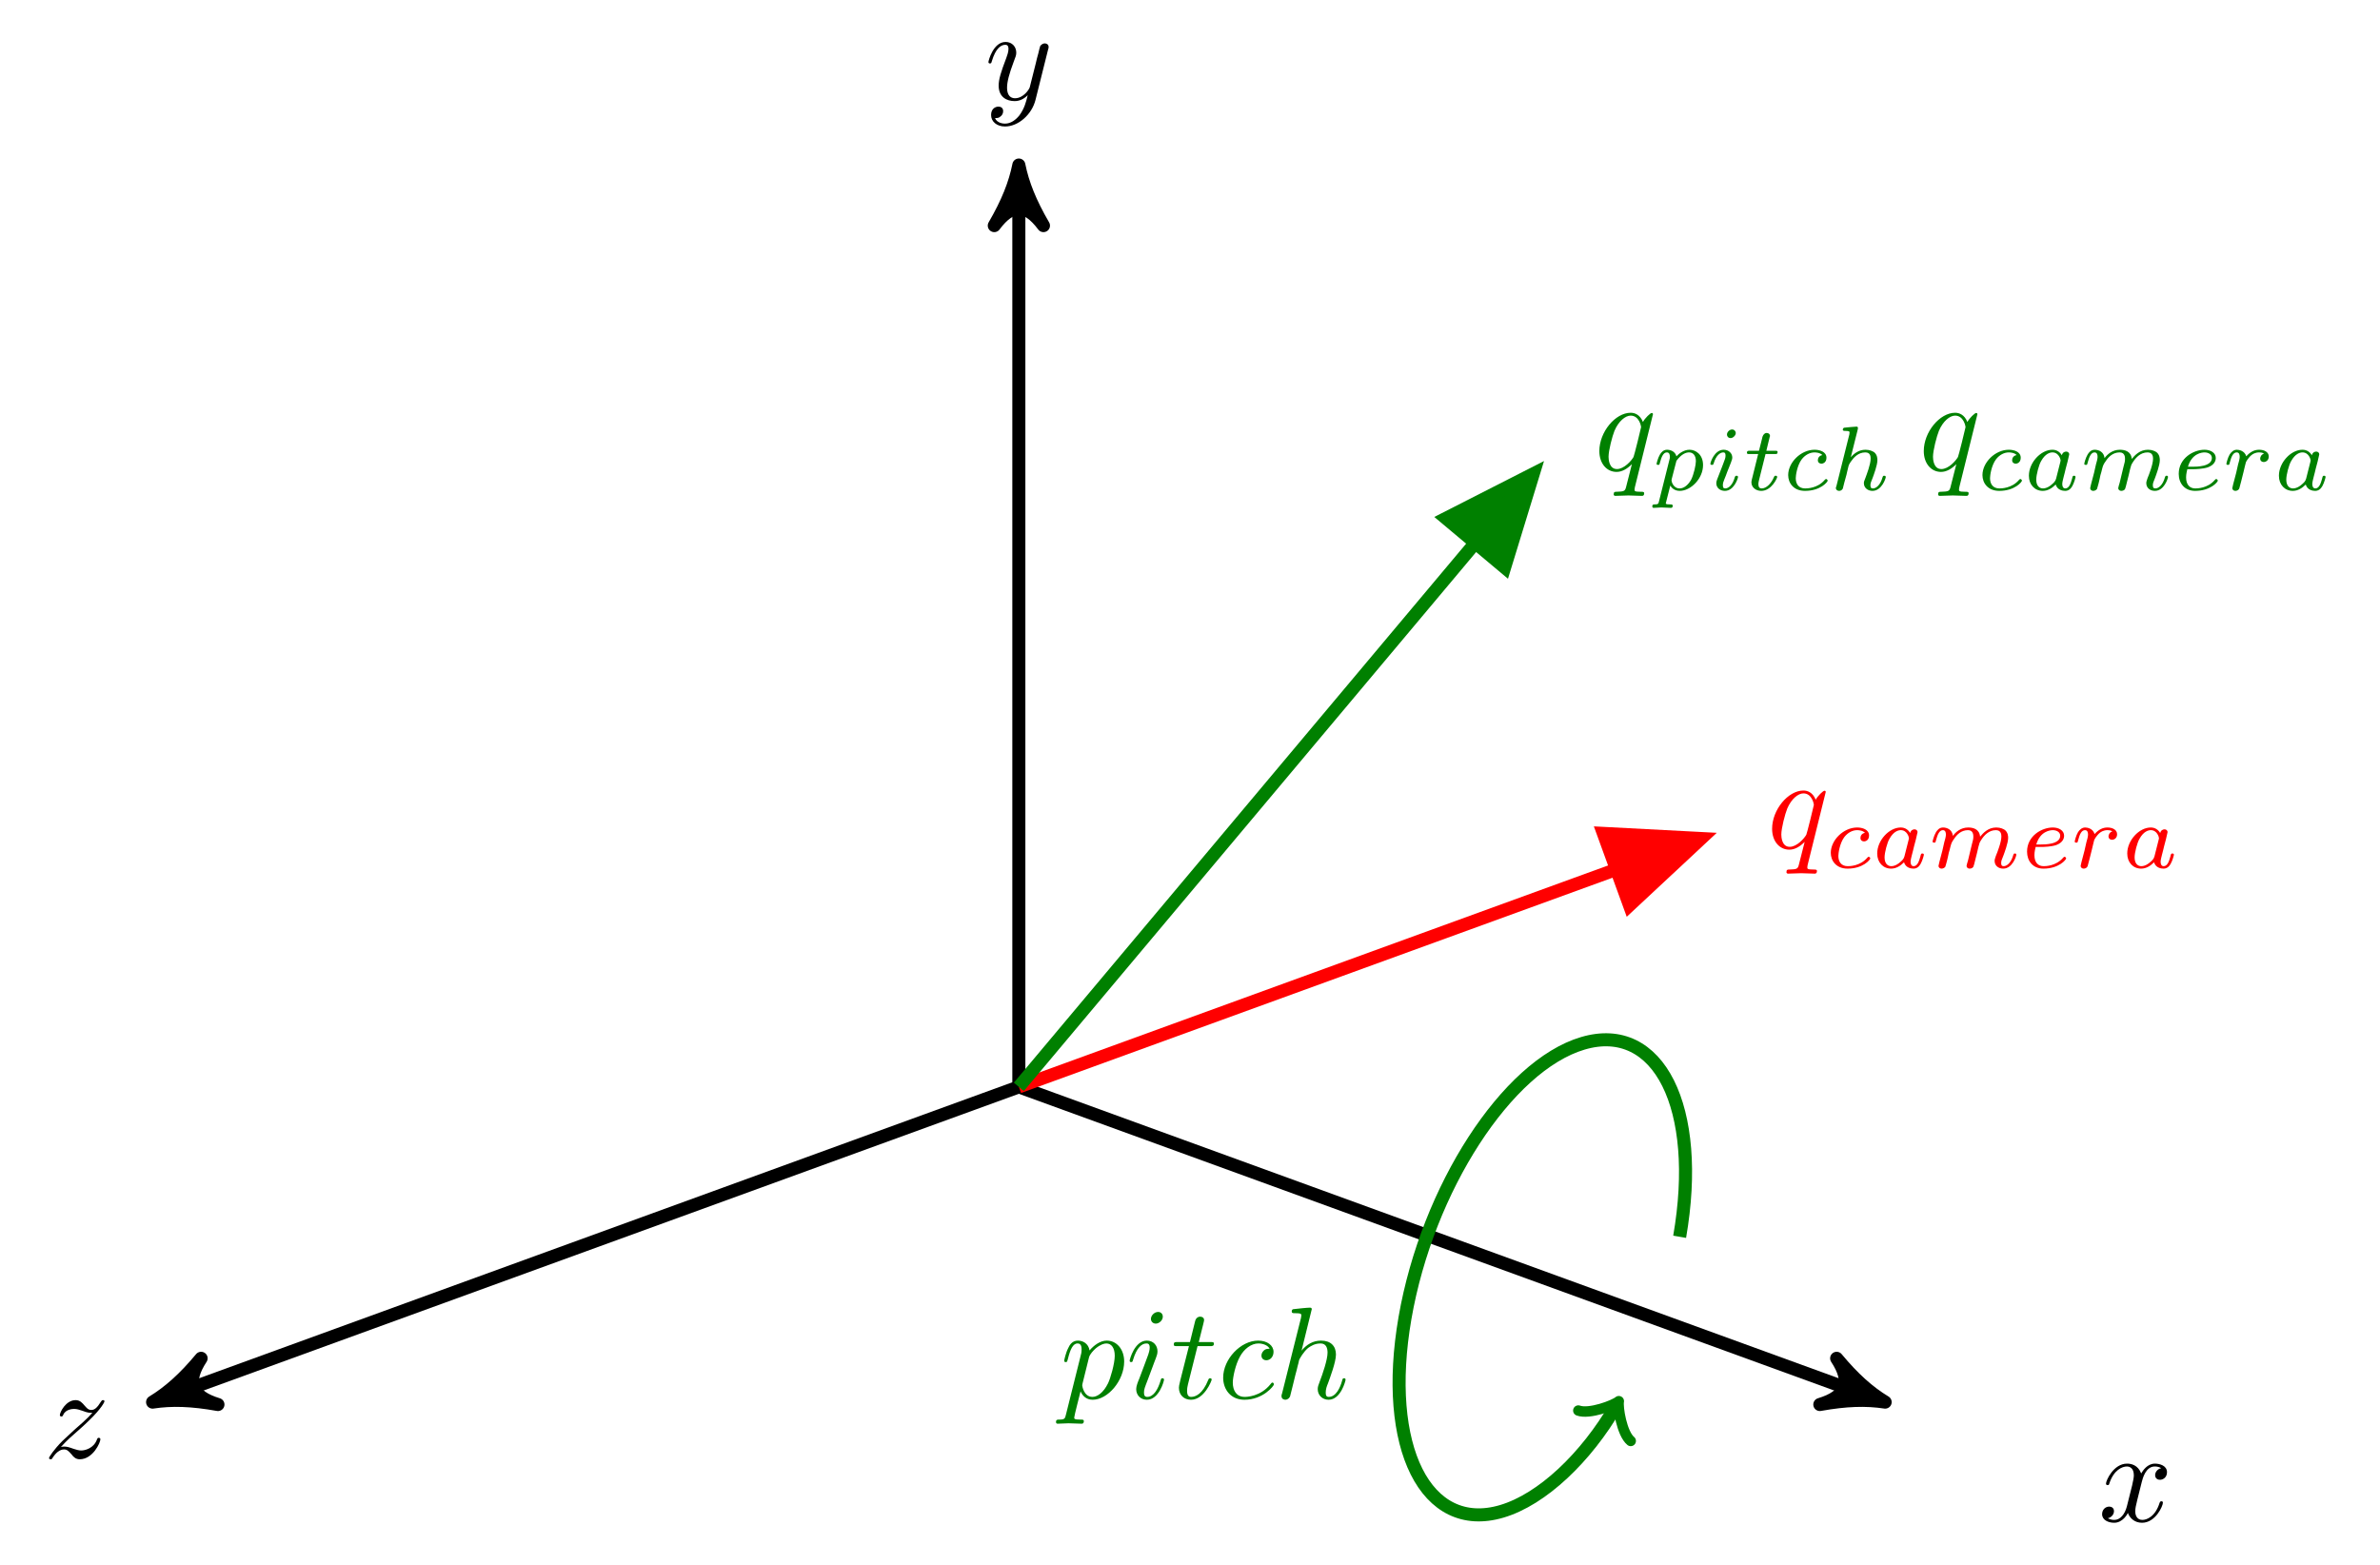
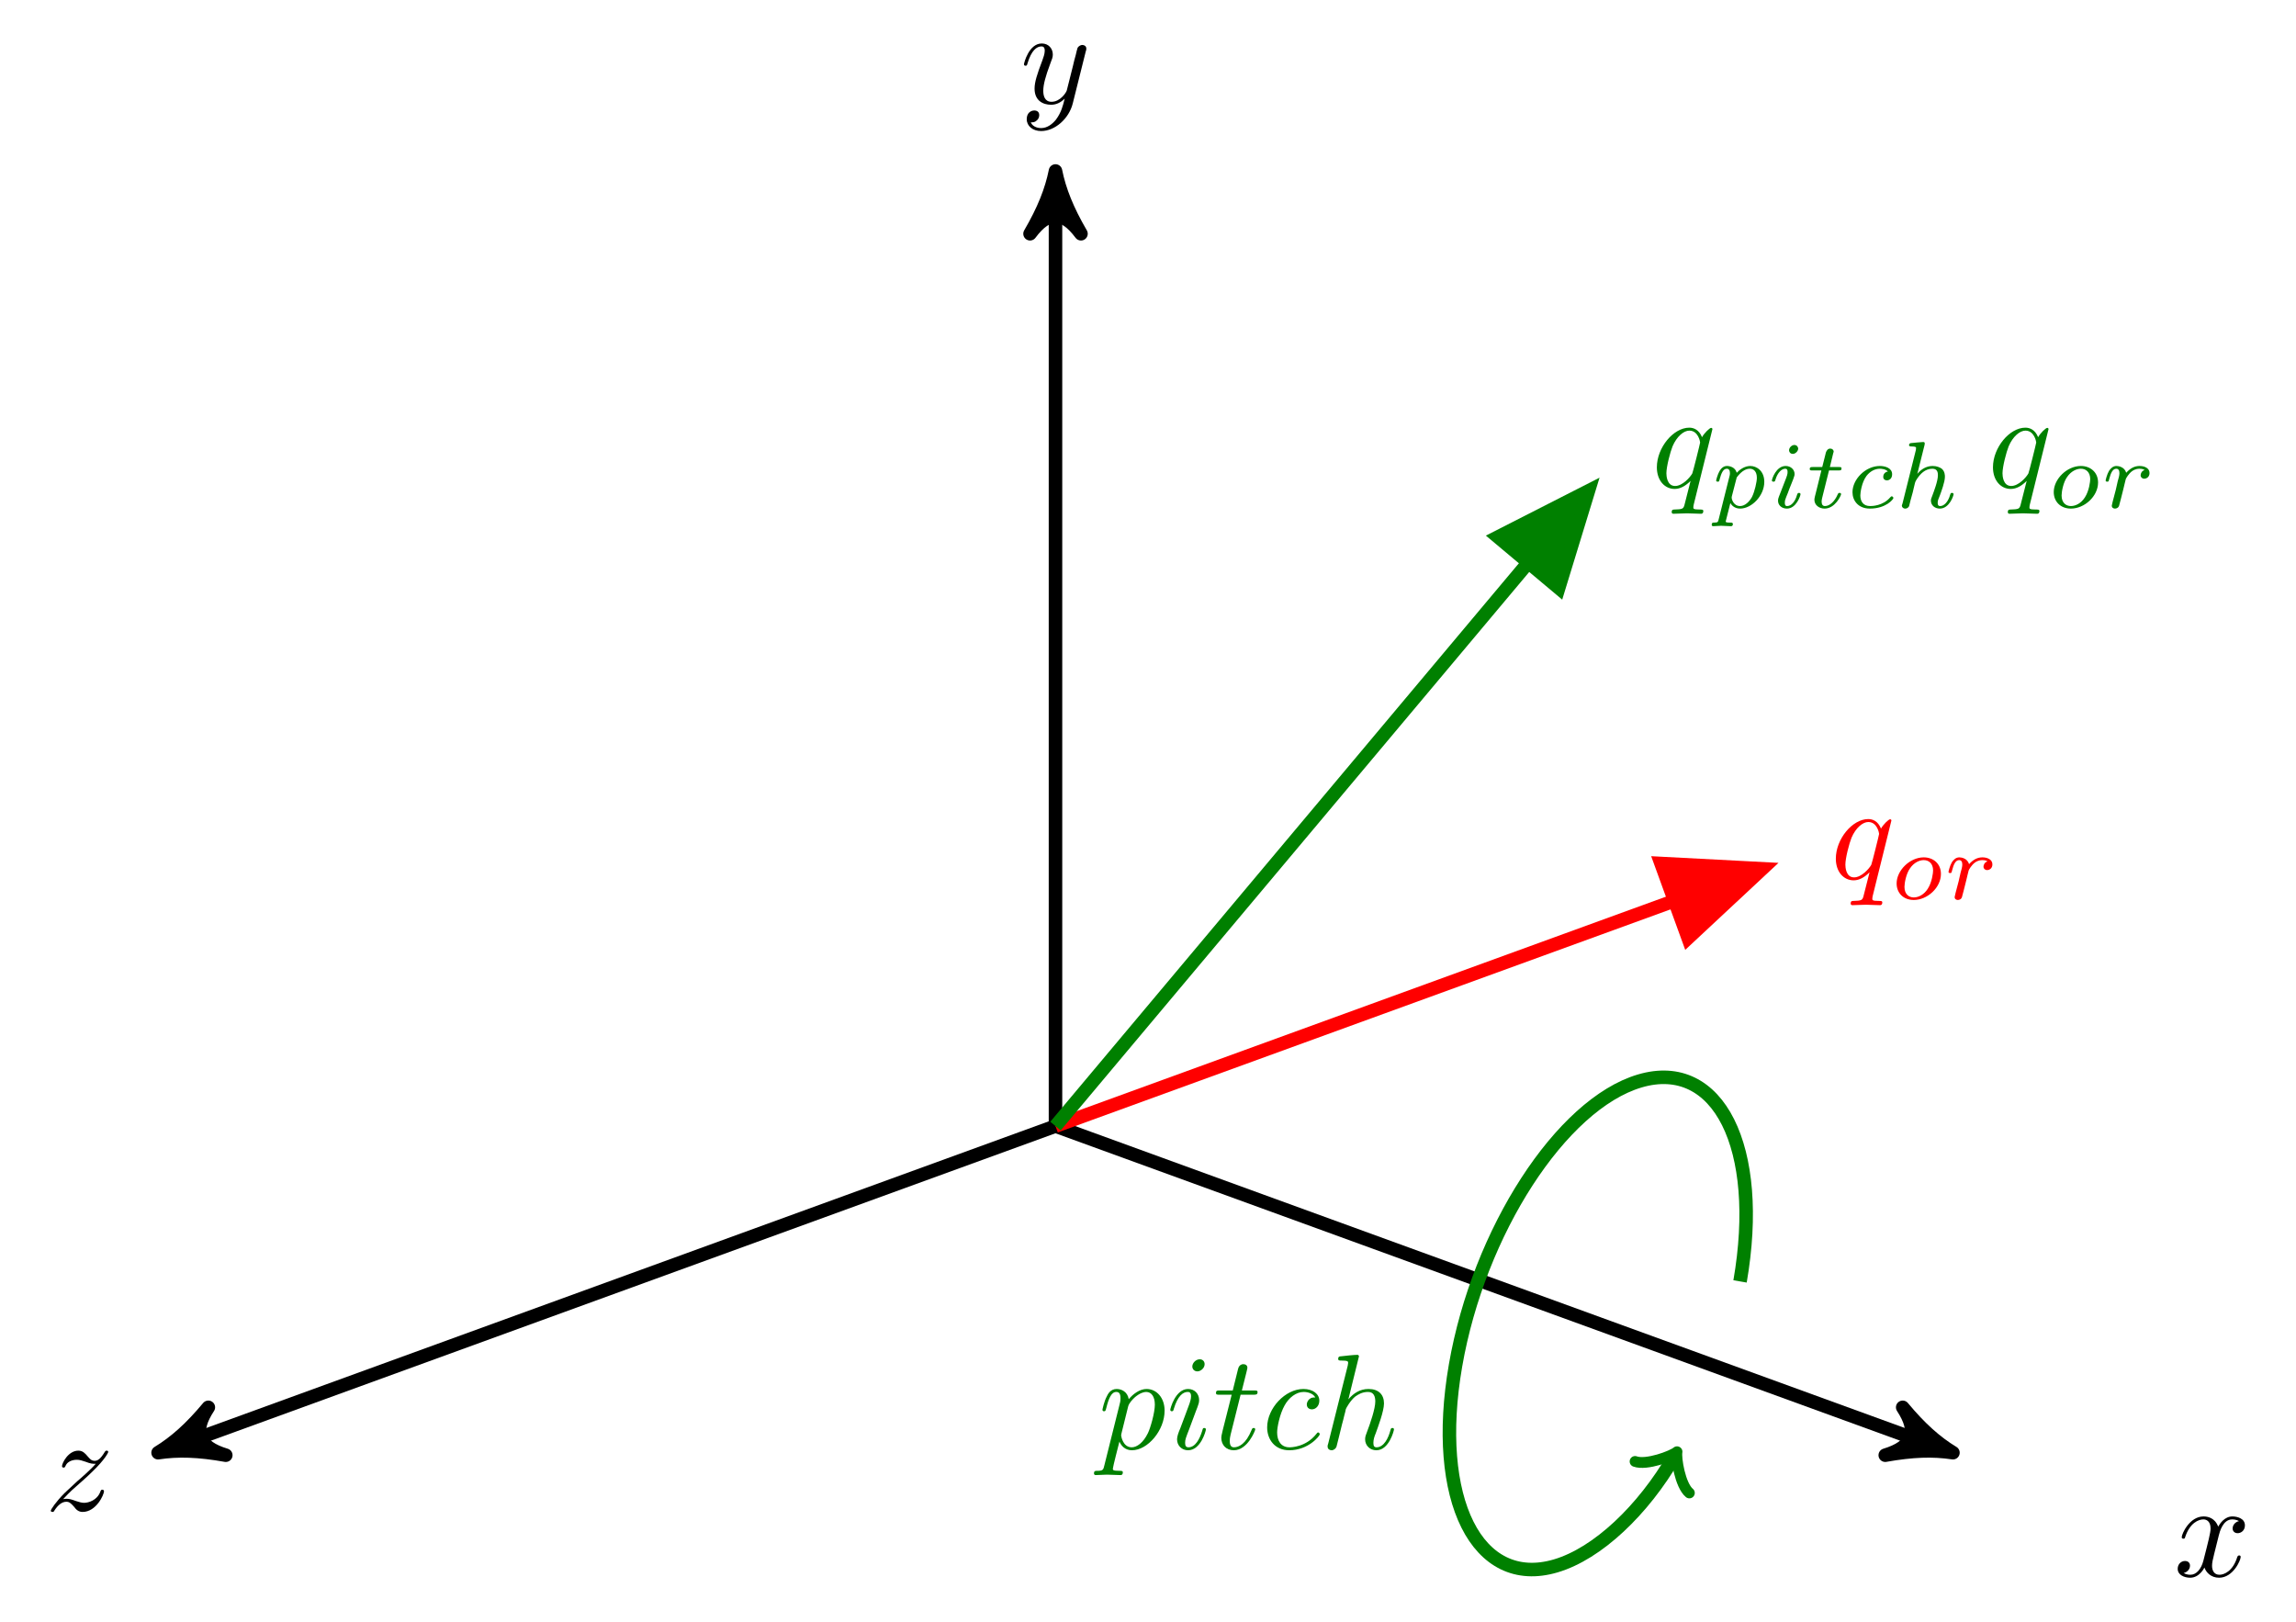
- <svg xmlns="http://www.w3.org/2000/svg" xmlns:xlink="http://www.w3.org/1999/xlink" width="181.676" height="119.457" viewBox="0 0 181.676 119.457">
+ <svg xmlns="http://www.w3.org/2000/svg" xmlns:xlink="http://www.w3.org/1999/xlink" width="169.18" height="119.457" viewBox="0 0 169.18 119.457">
  <defs>
    <g>
      <g id="glyph-0-0">
        <path d="M 3.328 -3.016 C 3.391 -3.266 3.625 -4.188 4.312 -4.188 C 4.359 -4.188 4.609 -4.188 4.812 -4.062 C 4.531 -4 4.344 -3.766 4.344 -3.516 C 4.344 -3.359 4.453 -3.172 4.719 -3.172 C 4.938 -3.172 5.25 -3.344 5.25 -3.75 C 5.25 -4.266 4.672 -4.406 4.328 -4.406 C 3.75 -4.406 3.406 -3.875 3.281 -3.656 C 3.031 -4.312 2.5 -4.406 2.203 -4.406 C 1.172 -4.406 0.594 -3.125 0.594 -2.875 C 0.594 -2.766 0.703 -2.766 0.719 -2.766 C 0.797 -2.766 0.828 -2.797 0.844 -2.875 C 1.188 -3.938 1.844 -4.188 2.188 -4.188 C 2.375 -4.188 2.719 -4.094 2.719 -3.516 C 2.719 -3.203 2.547 -2.547 2.188 -1.141 C 2.031 -0.531 1.672 -0.109 1.234 -0.109 C 1.172 -0.109 0.953 -0.109 0.734 -0.234 C 0.984 -0.297 1.203 -0.5 1.203 -0.781 C 1.203 -1.047 0.984 -1.125 0.844 -1.125 C 0.531 -1.125 0.297 -0.875 0.297 -0.547 C 0.297 -0.094 0.781 0.109 1.219 0.109 C 1.891 0.109 2.25 -0.594 2.266 -0.641 C 2.391 -0.281 2.75 0.109 3.344 0.109 C 4.375 0.109 4.938 -1.172 4.938 -1.422 C 4.938 -1.531 4.859 -1.531 4.828 -1.531 C 4.734 -1.531 4.719 -1.484 4.688 -1.422 C 4.359 -0.344 3.688 -0.109 3.375 -0.109 C 2.984 -0.109 2.828 -0.422 2.828 -0.766 C 2.828 -0.984 2.875 -1.203 2.984 -1.641 Z M 3.328 -3.016 " />
      </g>
      <g id="glyph-0-1">
        <path d="M 4.844 -3.797 C 4.891 -3.938 4.891 -3.953 4.891 -4.031 C 4.891 -4.203 4.75 -4.297 4.594 -4.297 C 4.5 -4.297 4.344 -4.234 4.25 -4.094 C 4.234 -4.031 4.141 -3.734 4.109 -3.547 C 4.031 -3.297 3.969 -3.016 3.906 -2.75 L 3.453 -0.953 C 3.422 -0.812 2.984 -0.109 2.328 -0.109 C 1.828 -0.109 1.719 -0.547 1.719 -0.922 C 1.719 -1.375 1.891 -2 2.219 -2.875 C 2.375 -3.281 2.422 -3.391 2.422 -3.594 C 2.422 -4.031 2.109 -4.406 1.609 -4.406 C 0.656 -4.406 0.297 -2.953 0.297 -2.875 C 0.297 -2.766 0.391 -2.766 0.406 -2.766 C 0.516 -2.766 0.516 -2.797 0.562 -2.953 C 0.844 -3.891 1.234 -4.188 1.578 -4.188 C 1.656 -4.188 1.828 -4.188 1.828 -3.875 C 1.828 -3.625 1.719 -3.359 1.656 -3.172 C 1.25 -2.109 1.078 -1.547 1.078 -1.078 C 1.078 -0.188 1.703 0.109 2.297 0.109 C 2.688 0.109 3.016 -0.062 3.297 -0.344 C 3.172 0.172 3.047 0.672 2.656 1.203 C 2.391 1.531 2.016 1.828 1.562 1.828 C 1.422 1.828 0.969 1.797 0.797 1.406 C 0.953 1.406 1.094 1.406 1.219 1.281 C 1.328 1.203 1.422 1.062 1.422 0.875 C 1.422 0.562 1.156 0.531 1.062 0.531 C 0.828 0.531 0.5 0.688 0.5 1.172 C 0.5 1.672 0.938 2.047 1.562 2.047 C 2.578 2.047 3.609 1.141 3.891 0.016 Z M 4.844 -3.797 " />
      </g>
      <g id="glyph-0-2">
        <path d="M 1.328 -0.828 C 1.859 -1.406 2.156 -1.656 2.516 -1.969 C 2.516 -1.969 3.125 -2.5 3.484 -2.859 C 4.438 -3.781 4.656 -4.266 4.656 -4.312 C 4.656 -4.406 4.562 -4.406 4.547 -4.406 C 4.469 -4.406 4.453 -4.391 4.391 -4.297 C 4.094 -3.812 3.891 -3.656 3.656 -3.656 C 3.406 -3.656 3.297 -3.812 3.141 -3.984 C 2.953 -4.203 2.781 -4.406 2.453 -4.406 C 1.703 -4.406 1.25 -3.484 1.25 -3.266 C 1.25 -3.219 1.281 -3.156 1.359 -3.156 C 1.453 -3.156 1.469 -3.203 1.5 -3.266 C 1.688 -3.734 2.266 -3.734 2.344 -3.734 C 2.547 -3.734 2.734 -3.672 2.969 -3.594 C 3.375 -3.438 3.484 -3.438 3.734 -3.438 C 3.375 -3.016 2.547 -2.297 2.359 -2.141 L 1.453 -1.297 C 0.781 -0.625 0.422 -0.062 0.422 0.016 C 0.422 0.109 0.531 0.109 0.547 0.109 C 0.625 0.109 0.641 0.094 0.703 -0.016 C 0.938 -0.375 1.234 -0.641 1.562 -0.641 C 1.781 -0.641 1.891 -0.547 2.141 -0.266 C 2.297 -0.047 2.484 0.109 2.766 0.109 C 3.766 0.109 4.344 -1.156 4.344 -1.422 C 4.344 -1.469 4.297 -1.531 4.219 -1.531 C 4.125 -1.531 4.109 -1.469 4.078 -1.391 C 3.844 -0.75 3.203 -0.562 2.875 -0.562 C 2.688 -0.562 2.5 -0.625 2.297 -0.688 C 1.953 -0.812 1.797 -0.859 1.594 -0.859 C 1.578 -0.859 1.422 -0.859 1.328 -0.828 Z M 1.328 -0.828 " />
      </g>
      <g id="glyph-0-3">
        <path d="M 4.5 -4.297 C 4.5 -4.344 4.469 -4.391 4.406 -4.391 C 4.297 -4.391 3.891 -4 3.734 -3.703 C 3.516 -4.25 3.125 -4.406 2.797 -4.406 C 1.625 -4.406 0.406 -2.938 0.406 -1.484 C 0.406 -0.516 0.984 0.109 1.719 0.109 C 2.141 0.109 2.531 -0.125 2.891 -0.484 C 2.797 -0.141 2.469 1.203 2.438 1.297 C 2.359 1.578 2.281 1.609 1.719 1.625 C 1.594 1.625 1.5 1.625 1.5 1.828 C 1.5 1.828 1.5 1.938 1.625 1.938 C 1.938 1.938 2.297 1.906 2.625 1.906 C 2.953 1.906 3.312 1.938 3.656 1.938 C 3.703 1.938 3.828 1.938 3.828 1.734 C 3.828 1.625 3.734 1.625 3.562 1.625 C 3.094 1.625 3.094 1.562 3.094 1.469 C 3.094 1.391 3.109 1.328 3.125 1.25 Z M 1.75 -0.109 C 1.141 -0.109 1.109 -0.875 1.109 -1.047 C 1.109 -1.531 1.391 -2.609 1.562 -3.031 C 1.875 -3.766 2.391 -4.188 2.797 -4.188 C 3.453 -4.188 3.594 -3.375 3.594 -3.312 C 3.594 -3.25 3.047 -1.062 3.016 -1.031 C 2.859 -0.75 2.297 -0.109 1.75 -0.109 Z M 1.75 -0.109 " />
      </g>
      <g id="glyph-0-4">
        <path d="M 0.453 1.219 C 0.375 1.562 0.344 1.625 -0.094 1.625 C -0.203 1.625 -0.312 1.625 -0.312 1.812 C -0.312 1.891 -0.266 1.938 -0.188 1.938 C 0.078 1.938 0.375 1.906 0.641 1.906 C 0.984 1.906 1.312 1.938 1.641 1.938 C 1.688 1.938 1.812 1.938 1.812 1.734 C 1.812 1.625 1.719 1.625 1.578 1.625 C 1.078 1.625 1.078 1.562 1.078 1.469 C 1.078 1.344 1.5 -0.281 1.562 -0.531 C 1.688 -0.234 1.969 0.109 2.484 0.109 C 3.641 0.109 4.891 -1.344 4.891 -2.812 C 4.891 -3.75 4.312 -4.406 3.562 -4.406 C 3.062 -4.406 2.578 -4.047 2.25 -3.656 C 2.156 -4.203 1.719 -4.406 1.359 -4.406 C 0.891 -4.406 0.703 -4.016 0.625 -3.844 C 0.438 -3.5 0.312 -2.906 0.312 -2.875 C 0.312 -2.766 0.406 -2.766 0.422 -2.766 C 0.531 -2.766 0.531 -2.781 0.594 -3 C 0.766 -3.703 0.969 -4.188 1.328 -4.188 C 1.5 -4.188 1.641 -4.109 1.641 -3.734 C 1.641 -3.5 1.609 -3.391 1.562 -3.219 Z M 2.203 -3.109 C 2.266 -3.375 2.547 -3.656 2.719 -3.812 C 3.078 -4.109 3.359 -4.188 3.531 -4.188 C 3.922 -4.188 4.172 -3.844 4.172 -3.25 C 4.172 -2.656 3.844 -1.516 3.656 -1.141 C 3.312 -0.438 2.844 -0.109 2.469 -0.109 C 1.812 -0.109 1.688 -0.938 1.688 -1 C 1.688 -1.016 1.688 -1.031 1.719 -1.156 Z M 2.203 -3.109 " />
      </g>
      <g id="glyph-0-5">
        <path d="M 2.828 -6.234 C 2.828 -6.438 2.688 -6.594 2.469 -6.594 C 2.188 -6.594 1.922 -6.328 1.922 -6.062 C 1.922 -5.875 2.062 -5.703 2.297 -5.703 C 2.531 -5.703 2.828 -5.938 2.828 -6.234 Z M 2.078 -2.484 C 2.188 -2.766 2.188 -2.797 2.297 -3.062 C 2.375 -3.266 2.422 -3.406 2.422 -3.594 C 2.422 -4.031 2.109 -4.406 1.609 -4.406 C 0.672 -4.406 0.297 -2.953 0.297 -2.875 C 0.297 -2.766 0.391 -2.766 0.406 -2.766 C 0.516 -2.766 0.516 -2.797 0.562 -2.953 C 0.844 -3.891 1.234 -4.188 1.578 -4.188 C 1.656 -4.188 1.828 -4.188 1.828 -3.875 C 1.828 -3.656 1.75 -3.453 1.719 -3.344 C 1.641 -3.094 1.188 -1.938 1.031 -1.5 C 0.922 -1.25 0.797 -0.922 0.797 -0.703 C 0.797 -0.234 1.141 0.109 1.609 0.109 C 2.547 0.109 2.922 -1.328 2.922 -1.422 C 2.922 -1.531 2.828 -1.531 2.797 -1.531 C 2.703 -1.531 2.703 -1.5 2.656 -1.344 C 2.469 -0.719 2.141 -0.109 1.641 -0.109 C 1.469 -0.109 1.391 -0.203 1.391 -0.438 C 1.391 -0.688 1.453 -0.828 1.688 -1.438 Z M 2.078 -2.484 " />
      </g>
      <g id="glyph-0-6">
        <path d="M 2.047 -3.984 L 2.984 -3.984 C 3.188 -3.984 3.297 -3.984 3.297 -4.188 C 3.297 -4.297 3.188 -4.297 3.016 -4.297 L 2.141 -4.297 C 2.5 -5.719 2.547 -5.906 2.547 -5.969 C 2.547 -6.141 2.422 -6.234 2.25 -6.234 C 2.219 -6.234 1.938 -6.234 1.859 -5.875 L 1.469 -4.297 L 0.531 -4.297 C 0.328 -4.297 0.234 -4.297 0.234 -4.109 C 0.234 -3.984 0.312 -3.984 0.516 -3.984 L 1.391 -3.984 C 0.672 -1.156 0.625 -0.984 0.625 -0.812 C 0.625 -0.266 1 0.109 1.547 0.109 C 2.562 0.109 3.125 -1.344 3.125 -1.422 C 3.125 -1.531 3.047 -1.531 3.016 -1.531 C 2.922 -1.531 2.906 -1.5 2.859 -1.391 C 2.438 -0.344 1.906 -0.109 1.562 -0.109 C 1.359 -0.109 1.25 -0.234 1.25 -0.562 C 1.25 -0.812 1.281 -0.875 1.312 -1.047 Z M 2.047 -3.984 " />
      </g>
      <g id="glyph-0-7">
        <path d="M 3.953 -3.781 C 3.781 -3.781 3.656 -3.781 3.516 -3.656 C 3.344 -3.5 3.328 -3.328 3.328 -3.266 C 3.328 -3.016 3.516 -2.906 3.703 -2.906 C 3.984 -2.906 4.25 -3.156 4.25 -3.547 C 4.25 -4.031 3.781 -4.406 3.078 -4.406 C 1.734 -4.406 0.406 -2.984 0.406 -1.578 C 0.406 -0.672 0.984 0.109 2.031 0.109 C 3.453 0.109 4.281 -0.953 4.281 -1.062 C 4.281 -1.125 4.234 -1.203 4.172 -1.203 C 4.109 -1.203 4.094 -1.172 4.031 -1.094 C 3.25 -0.109 2.156 -0.109 2.047 -0.109 C 1.422 -0.109 1.141 -0.594 1.141 -1.203 C 1.141 -1.609 1.344 -2.578 1.688 -3.188 C 2 -3.766 2.547 -4.188 3.094 -4.188 C 3.422 -4.188 3.812 -4.062 3.953 -3.781 Z M 3.953 -3.781 " />
      </g>
      <g id="glyph-0-8">
        <path d="M 2.859 -6.812 C 2.859 -6.812 2.859 -6.922 2.734 -6.922 C 2.5 -6.922 1.781 -6.844 1.516 -6.812 C 1.438 -6.812 1.328 -6.797 1.328 -6.625 C 1.328 -6.5 1.422 -6.5 1.562 -6.5 C 2.047 -6.5 2.062 -6.438 2.062 -6.328 L 2.031 -6.125 L 0.594 -0.391 C 0.547 -0.25 0.547 -0.234 0.547 -0.172 C 0.547 0.062 0.75 0.109 0.844 0.109 C 1 0.109 1.156 -0.016 1.203 -0.156 L 1.391 -0.906 L 1.609 -1.797 C 1.672 -2.031 1.734 -2.25 1.781 -2.469 C 1.797 -2.531 1.891 -2.859 1.891 -2.922 C 1.922 -3.016 2.234 -3.562 2.578 -3.844 C 2.797 -4 3.094 -4.188 3.531 -4.188 C 3.953 -4.188 4.062 -3.844 4.062 -3.484 C 4.062 -2.953 3.688 -1.859 3.453 -1.25 C 3.375 -1.031 3.312 -0.906 3.312 -0.703 C 3.312 -0.234 3.672 0.109 4.141 0.109 C 5.078 0.109 5.438 -1.344 5.438 -1.422 C 5.438 -1.531 5.359 -1.531 5.328 -1.531 C 5.219 -1.531 5.219 -1.5 5.172 -1.344 C 5.031 -0.812 4.703 -0.109 4.156 -0.109 C 3.984 -0.109 3.922 -0.203 3.922 -0.438 C 3.922 -0.688 4 -0.922 4.094 -1.141 C 4.25 -1.578 4.703 -2.766 4.703 -3.344 C 4.703 -3.984 4.312 -4.406 3.562 -4.406 C 2.938 -4.406 2.453 -4.094 2.078 -3.641 Z M 2.859 -6.812 " />
      </g>
      <g id="glyph-1-0">
+         <path d="M 3.703 -1.859 C 3.703 -2.625 3.125 -3.078 2.438 -3.078 C 1.406 -3.078 0.438 -2.109 0.438 -1.156 C 0.438 -0.453 0.938 0.062 1.703 0.062 C 2.703 0.062 3.703 -0.844 3.703 -1.859 Z M 1.703 -0.125 C 1.359 -0.125 1.016 -0.344 1.016 -0.906 C 1.016 -1.188 1.141 -1.875 1.422 -2.266 C 1.719 -2.703 2.125 -2.875 2.438 -2.875 C 2.812 -2.875 3.125 -2.625 3.125 -2.109 C 3.125 -1.938 3.047 -1.25 2.734 -0.766 C 2.469 -0.344 2.062 -0.125 1.703 -0.125 Z M 1.703 -0.125 " />
+       </g>
+       <g id="glyph-1-1">
+         <path d="M 1.641 -1.406 C 1.641 -1.453 1.812 -2.078 1.812 -2.109 C 1.828 -2.172 2.031 -2.516 2.266 -2.688 C 2.328 -2.734 2.516 -2.875 2.828 -2.875 C 2.891 -2.875 3.062 -2.875 3.203 -2.781 C 2.984 -2.719 2.906 -2.516 2.906 -2.391 C 2.906 -2.25 3.016 -2.141 3.172 -2.141 C 3.344 -2.141 3.562 -2.266 3.562 -2.562 C 3.562 -2.922 3.188 -3.078 2.828 -3.078 C 2.469 -3.078 2.156 -2.922 1.844 -2.578 C 1.719 -3 1.297 -3.078 1.125 -3.078 C 0.875 -3.078 0.703 -2.906 0.578 -2.719 C 0.422 -2.453 0.328 -2.047 0.328 -2 C 0.328 -1.922 0.422 -1.922 0.453 -1.922 C 0.547 -1.922 0.547 -1.938 0.594 -2.125 C 0.703 -2.547 0.844 -2.875 1.109 -2.875 C 1.297 -2.875 1.344 -2.719 1.344 -2.531 C 1.344 -2.406 1.281 -2.141 1.219 -1.953 C 1.172 -1.766 1.109 -1.484 1.078 -1.328 L 0.844 -0.438 C 0.828 -0.344 0.781 -0.172 0.781 -0.156 C 0.781 0 0.906 0.062 1.016 0.062 C 1.125 0.062 1.266 0 1.312 -0.125 C 1.328 -0.172 1.406 -0.484 1.453 -0.656 Z M 1.641 -1.406 " />
+       </g>
+       <g id="glyph-1-2">
+         <path d="M 0.516 0.844 C 0.469 1.047 0.453 1.094 0.188 1.094 C 0.094 1.094 0 1.094 0 1.25 C 0 1.328 0.062 1.359 0.094 1.359 C 0.266 1.359 0.5 1.328 0.688 1.328 C 0.922 1.328 1.188 1.359 1.422 1.359 C 1.484 1.359 1.562 1.328 1.562 1.203 C 1.562 1.094 1.469 1.094 1.375 1.094 C 1.219 1.094 1.031 1.094 1.031 1.016 C 1.031 0.984 1.094 0.797 1.109 0.703 C 1.203 0.328 1.297 -0.047 1.375 -0.344 C 1.453 -0.203 1.672 0.062 2.094 0.062 C 2.938 0.062 3.875 -0.875 3.875 -1.906 C 3.875 -2.719 3.312 -3.078 2.844 -3.078 C 2.406 -3.078 2.031 -2.781 1.844 -2.578 C 1.734 -2.984 1.344 -3.078 1.125 -3.078 C 0.859 -3.078 0.688 -2.891 0.578 -2.703 C 0.438 -2.469 0.328 -2.047 0.328 -2 C 0.328 -1.922 0.422 -1.922 0.453 -1.922 C 0.547 -1.922 0.547 -1.938 0.594 -2.125 C 0.703 -2.531 0.844 -2.875 1.109 -2.875 C 1.297 -2.875 1.344 -2.719 1.344 -2.531 C 1.344 -2.453 1.328 -2.375 1.312 -2.328 Z M 1.844 -2.234 C 2.25 -2.781 2.594 -2.875 2.812 -2.875 C 3.094 -2.875 3.328 -2.672 3.328 -2.203 C 3.328 -1.922 3.172 -1.203 2.969 -0.797 C 2.781 -0.453 2.453 -0.125 2.094 -0.125 C 1.594 -0.125 1.469 -0.656 1.469 -0.734 C 1.469 -0.766 1.484 -0.812 1.484 -0.844 Z M 1.844 -2.234 " />
+       </g>
+       <g id="glyph-1-3">
+         <path d="M 2.266 -4.359 C 2.266 -4.469 2.172 -4.625 1.984 -4.625 C 1.797 -4.625 1.594 -4.438 1.594 -4.234 C 1.594 -4.125 1.672 -3.969 1.875 -3.969 C 2.062 -3.969 2.266 -4.172 2.266 -4.359 Z M 0.844 -0.812 C 0.812 -0.719 0.781 -0.641 0.781 -0.516 C 0.781 -0.188 1.047 0.062 1.438 0.062 C 2.125 0.062 2.438 -0.891 2.438 -1 C 2.438 -1.094 2.344 -1.094 2.328 -1.094 C 2.234 -1.094 2.219 -1.047 2.188 -0.969 C 2.031 -0.406 1.734 -0.125 1.453 -0.125 C 1.312 -0.125 1.281 -0.219 1.281 -0.375 C 1.281 -0.531 1.328 -0.656 1.391 -0.812 C 1.469 -1 1.547 -1.188 1.609 -1.375 C 1.672 -1.547 1.938 -2.172 1.953 -2.266 C 1.984 -2.328 2 -2.406 2 -2.484 C 2 -2.812 1.719 -3.078 1.344 -3.078 C 0.641 -3.078 0.328 -2.125 0.328 -2 C 0.328 -1.922 0.422 -1.922 0.453 -1.922 C 0.547 -1.922 0.547 -1.953 0.578 -2.031 C 0.75 -2.625 1.062 -2.875 1.312 -2.875 C 1.422 -2.875 1.484 -2.828 1.484 -2.641 C 1.484 -2.469 1.453 -2.375 1.281 -1.938 Z M 0.844 -0.812 " />
+       </g>
+       <g id="glyph-1-4">
+         <path d="M 1.719 -2.75 L 2.422 -2.75 C 2.562 -2.75 2.641 -2.75 2.641 -2.906 C 2.641 -3 2.562 -3 2.438 -3 L 1.781 -3 L 2.031 -4.031 C 2.047 -4.062 2.062 -4.109 2.062 -4.125 C 2.062 -4.266 1.953 -4.359 1.812 -4.359 C 1.641 -4.359 1.547 -4.234 1.484 -4.062 C 1.438 -3.875 1.531 -4.219 1.219 -3 L 0.516 -3 C 0.391 -3 0.297 -3 0.297 -2.844 C 0.297 -2.75 0.375 -2.75 0.5 -2.75 L 1.156 -2.75 L 0.75 -1.109 C 0.703 -0.938 0.641 -0.688 0.641 -0.594 C 0.641 -0.188 1 0.062 1.391 0.062 C 2.172 0.062 2.609 -0.906 2.609 -1 C 2.609 -1.094 2.516 -1.094 2.5 -1.094 C 2.406 -1.094 2.406 -1.078 2.344 -0.953 C 2.156 -0.516 1.797 -0.125 1.422 -0.125 C 1.266 -0.125 1.172 -0.219 1.172 -0.469 C 1.172 -0.531 1.203 -0.688 1.219 -0.75 Z M 1.719 -2.75 " />
+       </g>
+       <g id="glyph-1-5">
        <path d="M 3.047 -2.672 C 2.797 -2.625 2.703 -2.438 2.703 -2.281 C 2.703 -2.094 2.844 -2.016 2.969 -2.016 C 3.125 -2.016 3.359 -2.125 3.359 -2.469 C 3.359 -2.938 2.828 -3.078 2.453 -3.078 C 1.406 -3.078 0.438 -2.109 0.438 -1.141 C 0.438 -0.547 0.844 0.062 1.719 0.062 C 2.906 0.062 3.453 -0.625 3.453 -0.719 C 3.453 -0.766 3.391 -0.844 3.328 -0.844 C 3.297 -0.844 3.281 -0.828 3.219 -0.766 C 2.672 -0.125 1.859 -0.125 1.734 -0.125 C 1.234 -0.125 1.016 -0.469 1.016 -0.906 C 1.016 -1.094 1.109 -1.859 1.469 -2.344 C 1.734 -2.688 2.094 -2.875 2.453 -2.875 C 2.547 -2.875 2.875 -2.859 3.047 -2.672 Z M 3.047 -2.672 " />
      </g>
-       <g id="glyph-1-1">
-         <path d="M 2.938 -2.656 C 2.797 -2.891 2.562 -3.078 2.219 -3.078 C 1.328 -3.078 0.422 -2.094 0.422 -1.094 C 0.422 -0.406 0.875 0.062 1.484 0.062 C 1.859 0.062 2.188 -0.141 2.469 -0.422 C 2.594 0 3 0.062 3.188 0.062 C 3.438 0.062 3.609 -0.078 3.734 -0.297 C 3.891 -0.578 3.984 -0.969 3.984 -1 C 3.984 -1.094 3.891 -1.094 3.875 -1.094 C 3.766 -1.094 3.766 -1.062 3.719 -0.875 C 3.625 -0.531 3.5 -0.125 3.203 -0.125 C 3.031 -0.125 2.969 -0.281 2.969 -0.469 C 2.969 -0.578 3.031 -0.844 3.078 -1.016 C 3.125 -1.203 3.203 -1.484 3.234 -1.641 L 3.375 -2.172 C 3.422 -2.359 3.5 -2.688 3.5 -2.719 C 3.5 -2.875 3.375 -2.938 3.266 -2.938 C 3.141 -2.938 2.984 -2.859 2.938 -2.656 Z M 2.5 -0.875 C 2.453 -0.672 2.297 -0.531 2.141 -0.406 C 2.078 -0.344 1.797 -0.125 1.5 -0.125 C 1.234 -0.125 0.984 -0.312 0.984 -0.797 C 0.984 -1.172 1.188 -1.938 1.359 -2.219 C 1.672 -2.781 2.031 -2.875 2.219 -2.875 C 2.703 -2.875 2.844 -2.344 2.844 -2.266 C 2.844 -2.25 2.828 -2.188 2.828 -2.172 Z M 2.5 -0.875 " />
-       </g>
-       <g id="glyph-1-2">
-         <path d="M 3.031 -0.562 C 2.984 -0.422 2.922 -0.188 2.922 -0.156 C 2.922 0 3.047 0.062 3.156 0.062 C 3.297 0.062 3.406 -0.016 3.438 -0.078 C 3.469 -0.141 3.531 -0.375 3.562 -0.516 C 3.594 -0.641 3.672 -0.969 3.719 -1.141 C 3.75 -1.297 3.797 -1.453 3.828 -1.609 C 3.906 -1.906 3.906 -1.922 4.047 -2.141 C 4.266 -2.484 4.625 -2.875 5.156 -2.875 C 5.547 -2.875 5.578 -2.562 5.578 -2.391 C 5.578 -1.969 5.281 -1.203 5.156 -0.906 C 5.094 -0.703 5.062 -0.641 5.062 -0.531 C 5.062 -0.156 5.359 0.062 5.719 0.062 C 6.422 0.062 6.719 -0.891 6.719 -1 C 6.719 -1.094 6.641 -1.094 6.609 -1.094 C 6.516 -1.094 6.516 -1.047 6.484 -0.969 C 6.328 -0.406 6.016 -0.125 5.75 -0.125 C 5.594 -0.125 5.562 -0.219 5.562 -0.375 C 5.562 -0.531 5.609 -0.625 5.734 -0.938 C 5.812 -1.156 6.094 -1.891 6.094 -2.281 C 6.094 -2.391 6.094 -2.688 5.844 -2.891 C 5.719 -2.969 5.516 -3.078 5.188 -3.078 C 4.562 -3.078 4.188 -2.656 3.953 -2.375 C 3.906 -2.969 3.406 -3.078 3.047 -3.078 C 2.469 -3.078 2.078 -2.719 1.875 -2.438 C 1.828 -2.922 1.422 -3.078 1.125 -3.078 C 0.828 -3.078 0.672 -2.859 0.578 -2.703 C 0.422 -2.438 0.328 -2.047 0.328 -2 C 0.328 -1.922 0.422 -1.922 0.453 -1.922 C 0.547 -1.922 0.547 -1.938 0.594 -2.125 C 0.703 -2.531 0.844 -2.875 1.109 -2.875 C 1.297 -2.875 1.344 -2.719 1.344 -2.531 C 1.344 -2.406 1.281 -2.141 1.219 -1.953 C 1.172 -1.766 1.109 -1.484 1.078 -1.328 L 0.844 -0.438 C 0.828 -0.344 0.781 -0.172 0.781 -0.156 C 0.781 0 0.906 0.062 1.016 0.062 C 1.141 0.062 1.25 -0.016 1.297 -0.078 C 1.328 -0.141 1.375 -0.375 1.422 -0.516 C 1.453 -0.641 1.531 -0.969 1.562 -1.141 C 1.609 -1.297 1.656 -1.453 1.688 -1.609 C 1.766 -1.891 1.781 -1.953 1.984 -2.234 C 2.172 -2.516 2.5 -2.875 3.031 -2.875 C 3.422 -2.875 3.438 -2.516 3.438 -2.391 C 3.438 -2.219 3.422 -2.125 3.312 -1.734 Z M 3.031 -0.562 " />
-       </g>
-       <g id="glyph-1-3">
-         <path d="M 1.562 -1.594 C 1.75 -1.594 2.312 -1.609 2.688 -1.734 C 3.203 -1.922 3.297 -2.25 3.297 -2.453 C 3.297 -2.844 2.906 -3.078 2.438 -3.078 C 1.594 -3.078 0.469 -2.438 0.469 -1.234 C 0.469 -0.531 0.906 0.062 1.719 0.062 C 2.906 0.062 3.453 -0.625 3.453 -0.719 C 3.453 -0.766 3.391 -0.844 3.328 -0.844 C 3.297 -0.844 3.281 -0.828 3.219 -0.766 C 2.672 -0.125 1.859 -0.125 1.734 -0.125 C 1.312 -0.125 1.031 -0.406 1.031 -0.969 C 1.031 -1.062 1.031 -1.203 1.125 -1.594 Z M 1.172 -1.781 C 1.469 -2.797 2.234 -2.875 2.438 -2.875 C 2.734 -2.875 3 -2.719 3 -2.453 C 3 -1.781 1.812 -1.781 1.516 -1.781 Z M 1.172 -1.781 " />
-       </g>
-       <g id="glyph-1-4">
-         <path d="M 1.641 -1.406 C 1.641 -1.453 1.812 -2.078 1.812 -2.109 C 1.828 -2.172 2.031 -2.516 2.266 -2.688 C 2.328 -2.734 2.516 -2.875 2.828 -2.875 C 2.891 -2.875 3.062 -2.875 3.203 -2.781 C 2.984 -2.719 2.906 -2.516 2.906 -2.391 C 2.906 -2.25 3.016 -2.141 3.172 -2.141 C 3.344 -2.141 3.562 -2.266 3.562 -2.562 C 3.562 -2.922 3.188 -3.078 2.828 -3.078 C 2.469 -3.078 2.156 -2.922 1.844 -2.578 C 1.719 -3 1.297 -3.078 1.125 -3.078 C 0.875 -3.078 0.703 -2.906 0.578 -2.719 C 0.422 -2.453 0.328 -2.047 0.328 -2 C 0.328 -1.922 0.422 -1.922 0.453 -1.922 C 0.547 -1.922 0.547 -1.938 0.594 -2.125 C 0.703 -2.547 0.844 -2.875 1.109 -2.875 C 1.297 -2.875 1.344 -2.719 1.344 -2.531 C 1.344 -2.406 1.281 -2.141 1.219 -1.953 C 1.172 -1.766 1.109 -1.484 1.078 -1.328 L 0.844 -0.438 C 0.828 -0.344 0.781 -0.172 0.781 -0.156 C 0.781 0 0.906 0.062 1.016 0.062 C 1.125 0.062 1.266 0 1.312 -0.125 C 1.328 -0.172 1.406 -0.484 1.453 -0.656 Z M 1.641 -1.406 " />
-       </g>
-       <g id="glyph-1-5">
-         <path d="M 0.516 0.844 C 0.469 1.047 0.453 1.094 0.188 1.094 C 0.094 1.094 0 1.094 0 1.25 C 0 1.328 0.062 1.359 0.094 1.359 C 0.266 1.359 0.5 1.328 0.688 1.328 C 0.922 1.328 1.188 1.359 1.422 1.359 C 1.484 1.359 1.562 1.328 1.562 1.203 C 1.562 1.094 1.469 1.094 1.375 1.094 C 1.219 1.094 1.031 1.094 1.031 1.016 C 1.031 0.984 1.094 0.797 1.109 0.703 C 1.203 0.328 1.297 -0.047 1.375 -0.344 C 1.453 -0.203 1.672 0.062 2.094 0.062 C 2.938 0.062 3.875 -0.875 3.875 -1.906 C 3.875 -2.719 3.312 -3.078 2.844 -3.078 C 2.406 -3.078 2.031 -2.781 1.844 -2.578 C 1.734 -2.984 1.344 -3.078 1.125 -3.078 C 0.859 -3.078 0.688 -2.891 0.578 -2.703 C 0.438 -2.469 0.328 -2.047 0.328 -2 C 0.328 -1.922 0.422 -1.922 0.453 -1.922 C 0.547 -1.922 0.547 -1.938 0.594 -2.125 C 0.703 -2.531 0.844 -2.875 1.109 -2.875 C 1.297 -2.875 1.344 -2.719 1.344 -2.531 C 1.344 -2.453 1.328 -2.375 1.312 -2.328 Z M 1.844 -2.234 C 2.25 -2.781 2.594 -2.875 2.812 -2.875 C 3.094 -2.875 3.328 -2.672 3.328 -2.203 C 3.328 -1.922 3.172 -1.203 2.969 -0.797 C 2.781 -0.453 2.453 -0.125 2.094 -0.125 C 1.594 -0.125 1.469 -0.656 1.469 -0.734 C 1.469 -0.766 1.484 -0.812 1.484 -0.844 Z M 1.844 -2.234 " />
-       </g>
      <g id="glyph-1-6">
-         <path d="M 2.266 -4.359 C 2.266 -4.469 2.172 -4.625 1.984 -4.625 C 1.797 -4.625 1.594 -4.438 1.594 -4.234 C 1.594 -4.125 1.672 -3.969 1.875 -3.969 C 2.062 -3.969 2.266 -4.172 2.266 -4.359 Z M 0.844 -0.812 C 0.812 -0.719 0.781 -0.641 0.781 -0.516 C 0.781 -0.188 1.047 0.062 1.438 0.062 C 2.125 0.062 2.438 -0.891 2.438 -1 C 2.438 -1.094 2.344 -1.094 2.328 -1.094 C 2.234 -1.094 2.219 -1.047 2.188 -0.969 C 2.031 -0.406 1.734 -0.125 1.453 -0.125 C 1.312 -0.125 1.281 -0.219 1.281 -0.375 C 1.281 -0.531 1.328 -0.656 1.391 -0.812 C 1.469 -1 1.547 -1.188 1.609 -1.375 C 1.672 -1.547 1.938 -2.172 1.953 -2.266 C 1.984 -2.328 2 -2.406 2 -2.484 C 2 -2.812 1.719 -3.078 1.344 -3.078 C 0.641 -3.078 0.328 -2.125 0.328 -2 C 0.328 -1.922 0.422 -1.922 0.453 -1.922 C 0.547 -1.922 0.547 -1.953 0.578 -2.031 C 0.75 -2.625 1.062 -2.875 1.312 -2.875 C 1.422 -2.875 1.484 -2.828 1.484 -2.641 C 1.484 -2.469 1.453 -2.375 1.281 -1.938 Z M 0.844 -0.812 " />
-       </g>
-       <g id="glyph-1-7">
-         <path d="M 1.719 -2.75 L 2.422 -2.75 C 2.562 -2.75 2.641 -2.75 2.641 -2.906 C 2.641 -3 2.562 -3 2.438 -3 L 1.781 -3 L 2.031 -4.031 C 2.047 -4.062 2.062 -4.109 2.062 -4.125 C 2.062 -4.266 1.953 -4.359 1.812 -4.359 C 1.641 -4.359 1.547 -4.234 1.484 -4.062 C 1.438 -3.875 1.531 -4.219 1.219 -3 L 0.516 -3 C 0.391 -3 0.297 -3 0.297 -2.844 C 0.297 -2.75 0.375 -2.75 0.5 -2.75 L 1.156 -2.75 L 0.75 -1.109 C 0.703 -0.938 0.641 -0.688 0.641 -0.594 C 0.641 -0.188 1 0.062 1.391 0.062 C 2.172 0.062 2.609 -0.906 2.609 -1 C 2.609 -1.094 2.516 -1.094 2.5 -1.094 C 2.406 -1.094 2.406 -1.078 2.344 -0.953 C 2.156 -0.516 1.797 -0.125 1.422 -0.125 C 1.266 -0.125 1.172 -0.219 1.172 -0.469 C 1.172 -0.531 1.203 -0.688 1.219 -0.75 Z M 1.719 -2.75 " />
-       </g>
-       <g id="glyph-1-8">
        <path d="M 2.188 -4.625 C 2.188 -4.641 2.203 -4.734 2.203 -4.734 C 2.203 -4.781 2.188 -4.844 2.094 -4.844 C 1.953 -4.844 1.375 -4.781 1.203 -4.766 C 1.156 -4.766 1.047 -4.75 1.047 -4.609 C 1.047 -4.516 1.156 -4.516 1.234 -4.516 C 1.562 -4.516 1.562 -4.453 1.562 -4.406 C 1.562 -4.359 1.547 -4.312 1.547 -4.25 L 0.562 -0.312 C 0.516 -0.188 0.516 -0.172 0.516 -0.156 C 0.516 -0.047 0.609 0.062 0.766 0.062 C 0.844 0.062 0.969 0.031 1.047 -0.109 C 1.062 -0.156 1.125 -0.406 1.156 -0.547 L 1.328 -1.172 C 1.344 -1.281 1.422 -1.547 1.438 -1.641 C 1.5 -1.906 1.5 -1.922 1.641 -2.141 C 1.875 -2.484 2.219 -2.875 2.766 -2.875 C 3.156 -2.875 3.172 -2.562 3.172 -2.391 C 3.172 -1.969 2.875 -1.203 2.766 -0.906 C 2.688 -0.703 2.656 -0.641 2.656 -0.531 C 2.656 -0.156 2.969 0.062 3.312 0.062 C 4.016 0.062 4.328 -0.891 4.328 -1 C 4.328 -1.094 4.234 -1.094 4.203 -1.094 C 4.109 -1.094 4.109 -1.047 4.078 -0.969 C 3.922 -0.406 3.609 -0.125 3.344 -0.125 C 3.188 -0.125 3.156 -0.219 3.156 -0.375 C 3.156 -0.531 3.203 -0.625 3.328 -0.938 C 3.406 -1.156 3.688 -1.891 3.688 -2.281 C 3.688 -2.391 3.688 -2.688 3.438 -2.891 C 3.312 -2.969 3.109 -3.078 2.781 -3.078 C 2.281 -3.078 1.906 -2.797 1.656 -2.5 Z M 2.188 -4.625 " />
      </g>
    </g>
    <clipPath id="clip-0">
      <path clip-rule="nonzero" d="M 63 68 L 157 68 L 157 119.457 L 63 119.457 Z M 63 68 " />
    </clipPath>
    <clipPath id="clip-1">
      <path clip-rule="nonzero" d="M 0 68 L 92 68 L 92 119.457 L 0 119.457 Z M 0 68 " />
    </clipPath>
    <clipPath id="clip-2">
      <path clip-rule="nonzero" d="M 92 65 L 143 65 L 143 119.457 L 92 119.457 Z M 92 65 " />
    </clipPath>
  </defs>
  <g clip-path="url(#clip-0)">
    <path fill="none" stroke-width="0.996" stroke-linecap="butt" stroke-linejoin="miter" stroke="rgb(0%, 0%, 0%)" stroke-opacity="1" stroke-miterlimit="10" d="M -0.002 -0.001 L 65.041 -23.673 " transform="matrix(1, 0, 0, -1, 77.775, 82.968)" />
  </g>
  <path fill-rule="nonzero" fill="rgb(0%, 0%, 0%)" fill-opacity="1" stroke-width="0.996" stroke-linecap="butt" stroke-linejoin="round" stroke="rgb(0%, 0%, 0%)" stroke-opacity="1" stroke-miterlimit="10" d="M 1.157 0.001 C -0.29 0.289 -1.734 0.865 -3.466 1.877 C -1.734 0.578 -1.733 -0.577 -3.467 -1.877 C -1.732 -0.867 -0.288 -0.288 1.157 0.001 Z M 1.157 0.001 " transform="matrix(0.93968, 0.34201, 0.34201, -0.93968, 142.8145, 106.6405)" />
  <g fill="rgb(0%, 0%, 0%)" fill-opacity="1">
    <use xlink:href="#glyph-0-0" x="160.166" y="116.137" />
  </g>
  <path fill="none" stroke-width="0.996" stroke-linecap="butt" stroke-linejoin="miter" stroke="rgb(0%, 0%, 0%)" stroke-opacity="1" stroke-miterlimit="10" d="M -0.002 -0.001 L -0.002 69.214 " transform="matrix(1, 0, 0, -1, 77.775, 82.968)" />
  <path fill-rule="nonzero" fill="rgb(0%, 0%, 0%)" fill-opacity="1" stroke-width="0.996" stroke-linecap="butt" stroke-linejoin="round" stroke="rgb(0%, 0%, 0%)" stroke-opacity="1" stroke-miterlimit="10" d="M 1.157 0.002 C -0.288 0.291 -1.733 0.865 -3.468 1.877 C -1.733 0.58 -1.733 -0.577 -3.468 -1.877 C -1.733 -0.866 -0.288 -0.287 1.157 0.002 Z M 1.157 0.002 " transform="matrix(0, -1, -1, 0, 77.775, 13.75482)" />
  <g fill="rgb(0%, 0%, 0%)" fill-opacity="1">
    <use xlink:href="#glyph-0-1" x="75.154" y="7.609" />
  </g>
  <g clip-path="url(#clip-1)">
    <path fill="none" stroke-width="0.996" stroke-linecap="butt" stroke-linejoin="miter" stroke="rgb(0%, 0%, 0%)" stroke-opacity="1" stroke-miterlimit="10" d="M -0.002 -0.001 L -65.041 -23.673 " transform="matrix(1, 0, 0, -1, 77.775, 82.968)" />
  </g>
  <path fill-rule="nonzero" fill="rgb(0%, 0%, 0%)" fill-opacity="1" stroke-width="0.996" stroke-linecap="butt" stroke-linejoin="round" stroke="rgb(0%, 0%, 0%)" stroke-opacity="1" stroke-miterlimit="10" d="M 1.157 -0.001 C -0.289 0.288 -1.732 0.868 -3.468 1.878 C -1.734 0.577 -1.735 -0.578 -3.467 -1.877 C -1.732 -0.866 -0.287 -0.29 1.157 -0.001 Z M 1.157 -0.001 " transform="matrix(-0.93968, 0.34201, 0.34201, 0.93968, 12.73553, 106.6405)" />
  <g fill="rgb(0%, 0%, 0%)" fill-opacity="1">
    <use xlink:href="#glyph-0-2" x="3.32" y="111.29" />
  </g>
  <path fill="none" stroke-width="0.996" stroke-linecap="butt" stroke-linejoin="miter" stroke="rgb(100%, 0%, 0%)" stroke-opacity="1" stroke-miterlimit="10" d="M -0.002 -0.001 L 51.725 18.827 " transform="matrix(1, 0, 0, -1, 77.775, 82.968)" />
  <path fill-rule="nonzero" fill="rgb(100%, 0%, 0%)" fill-opacity="1" stroke-width="0.996" stroke-linecap="butt" stroke-linejoin="miter" stroke="rgb(100%, 0%, 0%)" stroke-opacity="1" stroke-miterlimit="10" d="M -6.503 2.921 L 0.374 0.002 L -6.505 -2.919 Z M -6.503 2.921 " transform="matrix(0.93967, -0.34203, -0.34203, -0.93967, 129.5005, 64.14128)" />
  <g fill="rgb(100%, 0%, 0%)" fill-opacity="1">
    <use xlink:href="#glyph-0-3" x="134.867" y="64.754" />
  </g>
  <g fill="rgb(100%, 0%, 0%)" fill-opacity="1">
    <use xlink:href="#glyph-1-0" x="139.314" y="66.248" />
-     <use xlink:href="#glyph-1-1" x="142.874" y="66.248" />
-     <use xlink:href="#glyph-1-2" x="147.196" y="66.248" />
-     <use xlink:href="#glyph-1-3" x="154.265" y="66.248" />
-     <use xlink:href="#glyph-1-4" x="158.045" y="66.248" />
-   </g>
-   <g fill="rgb(100%, 0%, 0%)" fill-opacity="1">
-     <use xlink:href="#glyph-1-1" x="161.96" y="66.248" />
+     <use xlink:href="#glyph-1-1" x="143.247" y="66.248" />
  </g>
  <path fill="none" stroke-width="0.996" stroke-linecap="butt" stroke-linejoin="miter" stroke="rgb(0%, 50%, 0%)" stroke-opacity="1" stroke-miterlimit="10" d="M -0.002 -0.001 L 39.026 46.511 " transform="matrix(1, 0, 0, -1, 77.775, 82.968)" />
  <path fill-rule="nonzero" fill="rgb(0%, 50%, 0%)" fill-opacity="1" stroke-width="0.996" stroke-linecap="butt" stroke-linejoin="miter" stroke="rgb(0%, 50%, 0%)" stroke-opacity="1" stroke-miterlimit="10" d="M -6.506 2.92 L 0.375 -0 L -6.504 -2.917 Z M -6.506 2.92 " transform="matrix(0.64278, -0.76602, -0.76602, -0.64278, 116.8015, 36.45897)" />
  <g fill="rgb(0%, 50%, 0%)" fill-opacity="1">
    <use xlink:href="#glyph-0-3" x="121.679" y="35.916" />
  </g>
  <g fill="rgb(0%, 50%, 0%)" fill-opacity="1">
-     <use xlink:href="#glyph-1-5" x="126.126" y="37.411" />
-     <use xlink:href="#glyph-1-6" x="130.233" y="37.411" />
-     <use xlink:href="#glyph-1-7" x="133.052" y="37.411" />
-     <use xlink:href="#glyph-1-0" x="136.062" y="37.411" />
-     <use xlink:href="#glyph-1-8" x="139.622" y="37.411" />
+     <use xlink:href="#glyph-1-2" x="126.126" y="37.411" />
+     <use xlink:href="#glyph-1-3" x="130.233" y="37.411" />
+     <use xlink:href="#glyph-1-4" x="133.052" y="37.411" />
+     <use xlink:href="#glyph-1-5" x="136.062" y="37.411" />
+     <use xlink:href="#glyph-1-6" x="139.622" y="37.411" />
  </g>
  <g fill="rgb(0%, 50%, 0%)" fill-opacity="1">
    <use xlink:href="#glyph-0-3" x="146.445" y="35.916" />
  </g>
  <g fill="rgb(0%, 50%, 0%)" fill-opacity="1">
    <use xlink:href="#glyph-1-0" x="150.892" y="37.411" />
-     <use xlink:href="#glyph-1-1" x="154.452" y="37.411" />
-     <use xlink:href="#glyph-1-2" x="158.774" y="37.411" />
-     <use xlink:href="#glyph-1-3" x="165.843" y="37.411" />
-     <use xlink:href="#glyph-1-4" x="169.623" y="37.411" />
-   </g>
-   <g fill="rgb(0%, 50%, 0%)" fill-opacity="1">
-     <use xlink:href="#glyph-1-1" x="173.538" y="37.411" />
+     <use xlink:href="#glyph-1-1" x="154.825" y="37.411" />
  </g>
  <g clip-path="url(#clip-2)">
    <path fill="none" stroke-width="0.996" stroke-linecap="butt" stroke-linejoin="miter" stroke="rgb(0%, 50%, 0%)" stroke-opacity="1" stroke-miterlimit="10" d="M 50.44 -11.446 C 52.151 -1.579 48.842 5.034 43.053 3.323 C 37.264 1.613 31.186 -7.774 29.475 -17.641 C 27.764 -27.509 31.069 -34.118 36.858 -32.407 C 39.955 -31.493 43.303 -28.286 45.577 -24.372 " transform="matrix(1, 0, 0, -1, 77.775, 82.968)" />
  </g>
  <path fill="none" stroke-width="0.797" stroke-linecap="round" stroke-linejoin="round" stroke="rgb(0%, 50%, 0%)" stroke-opacity="1" stroke-miterlimit="10" d="M -1.736 2.312 C -1.588 1.444 -0.001 0.144 0.435 -0 C -0.001 -0.145 -1.591 -1.444 -1.732 -2.312 " transform="matrix(0.50244, -0.86458, -0.86458, -0.50244, 123.3517, 107.3407)" />
  <g fill="rgb(0%, 50%, 0%)" fill-opacity="1">
    <use xlink:href="#glyph-0-4" x="80.922" y="106.746" />
    <use xlink:href="#glyph-0-5" x="85.934" y="106.746" />
    <use xlink:href="#glyph-0-6" x="89.366" y="106.746" />
    <use xlink:href="#glyph-0-7" x="92.964" y="106.746" />
    <use xlink:href="#glyph-0-8" x="97.276" y="106.746" />
  </g>
</svg>
